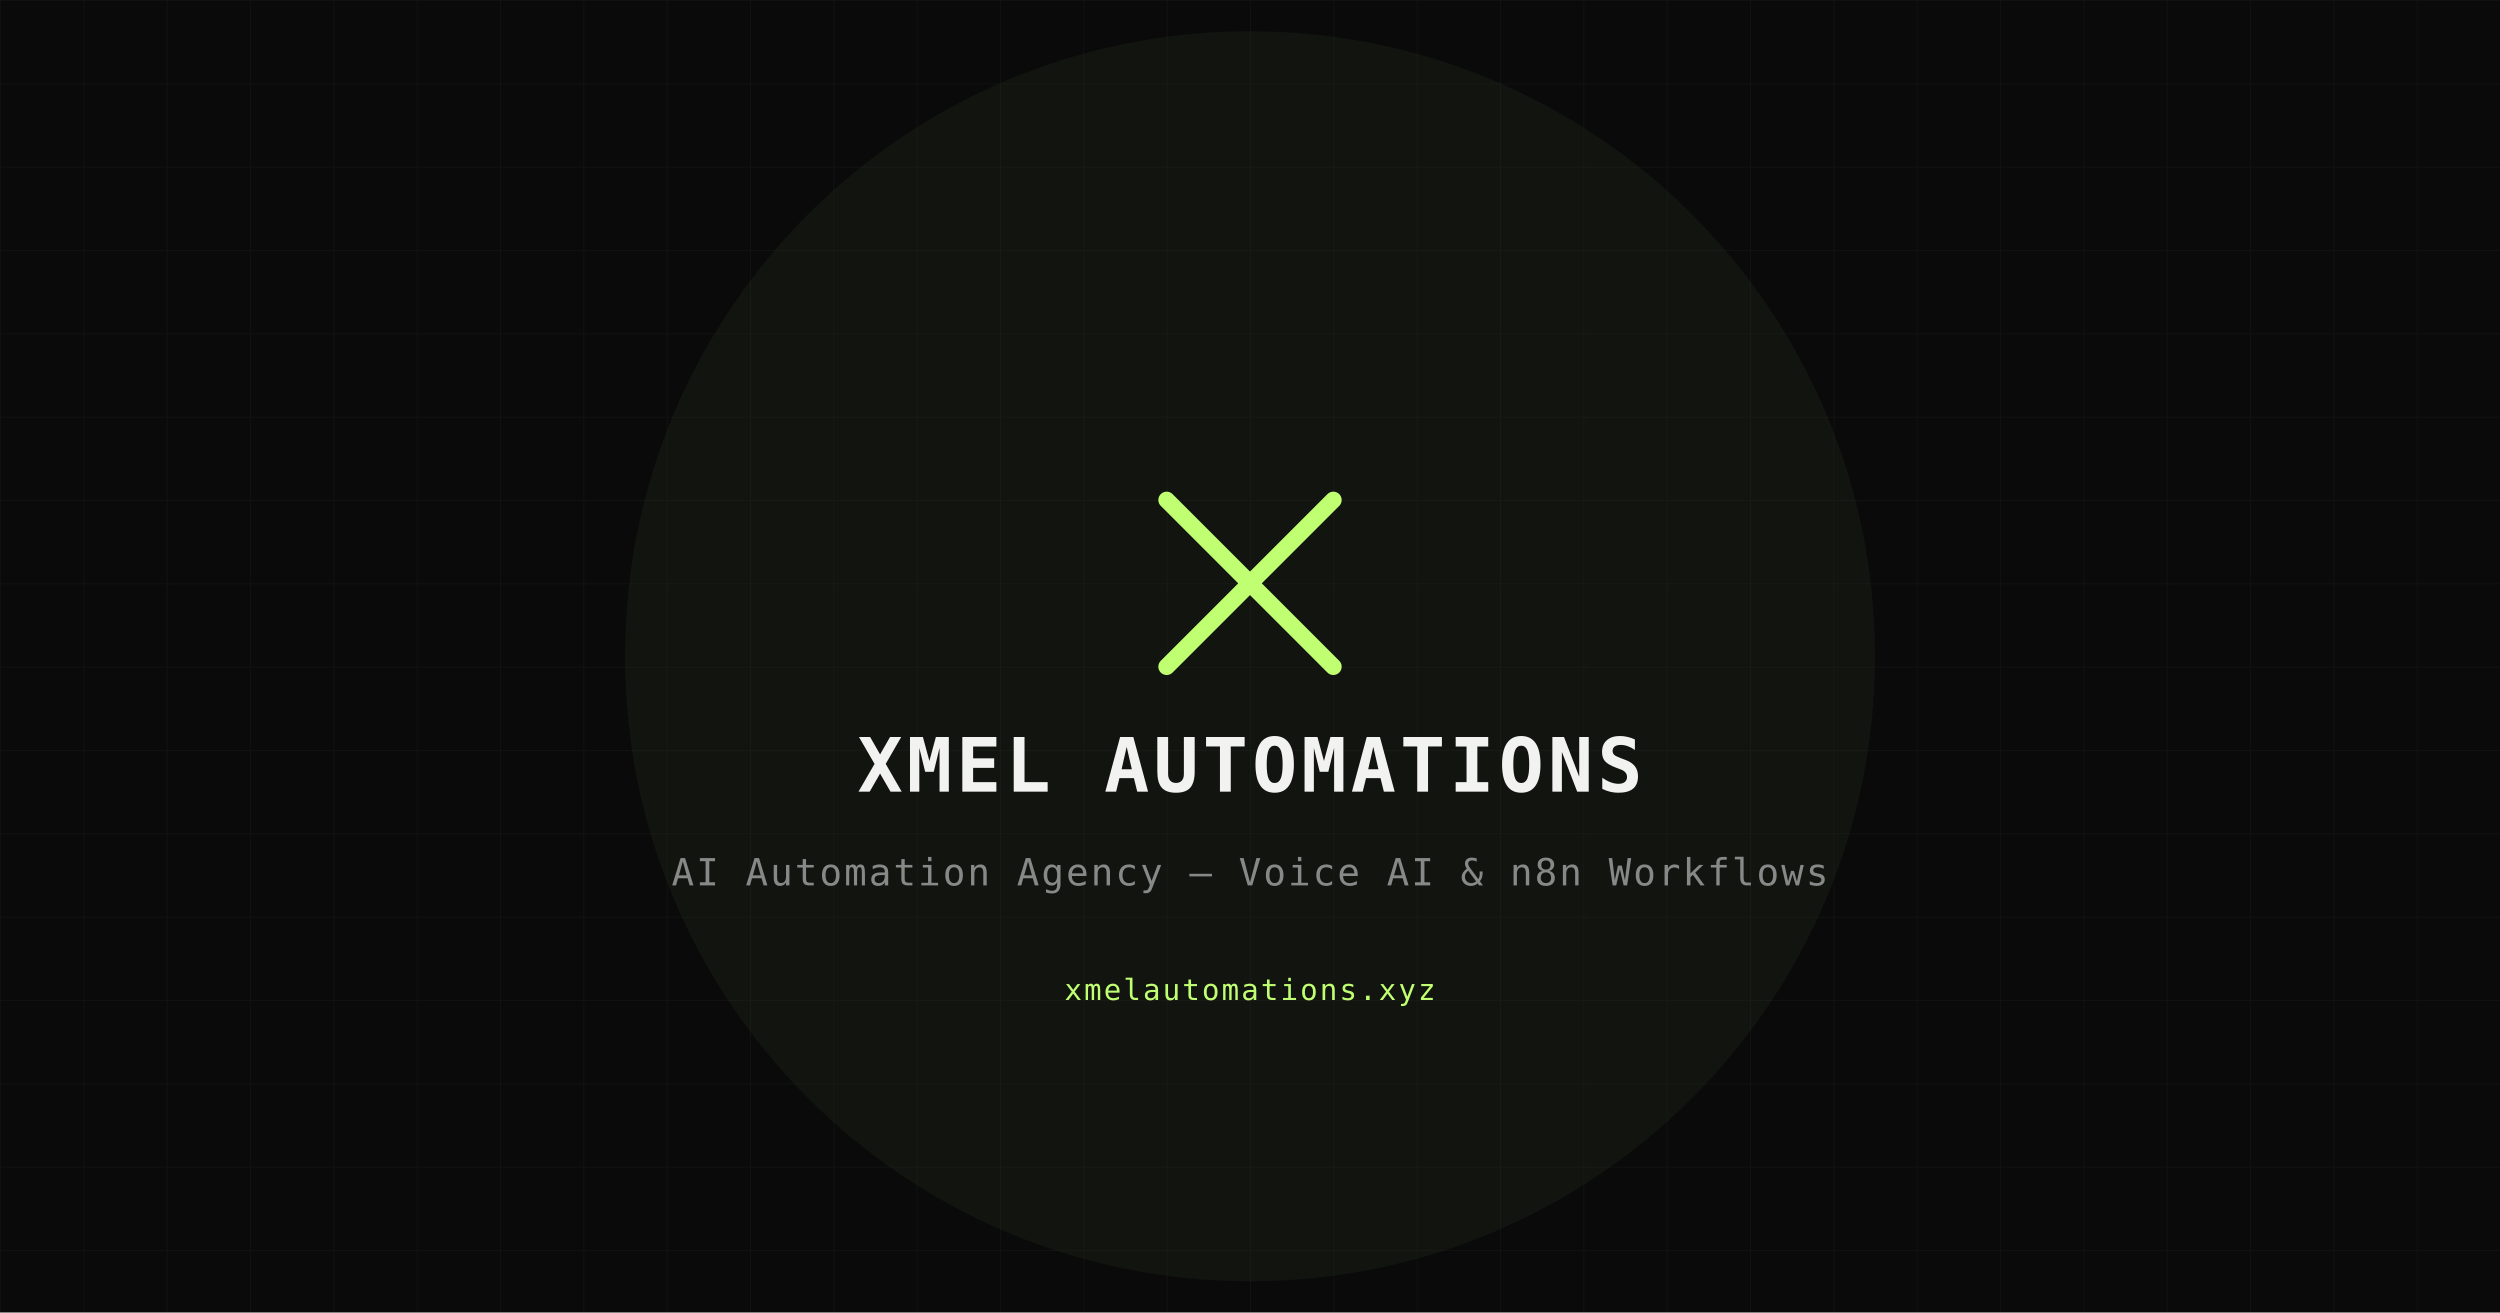
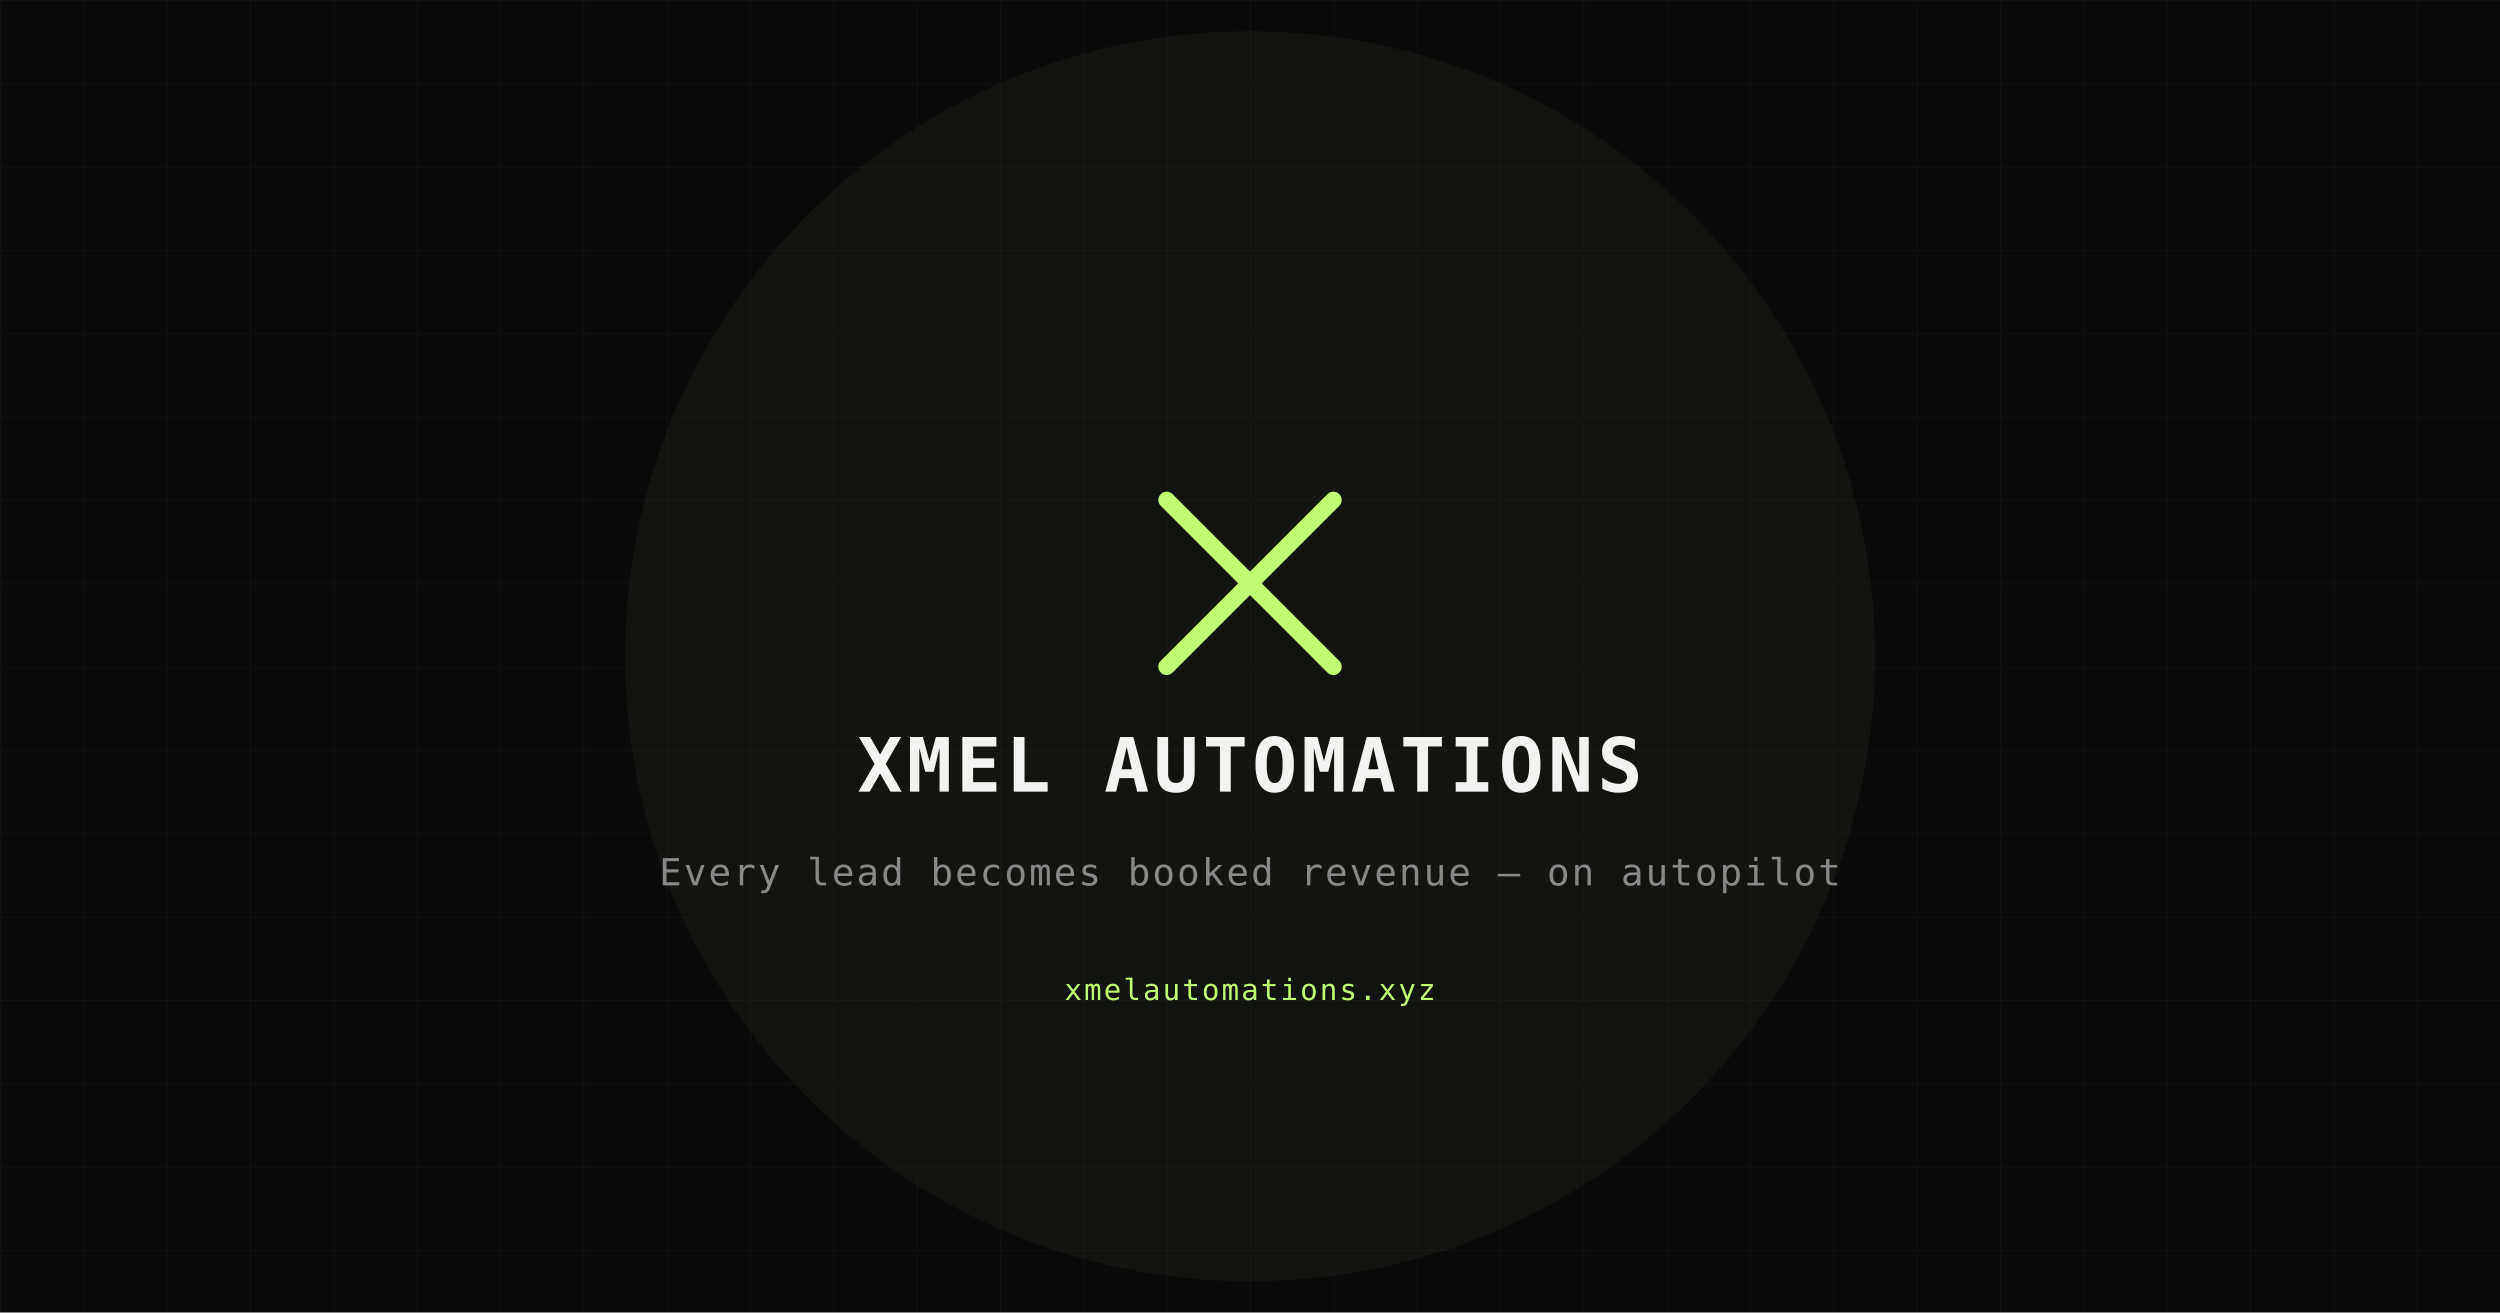
<svg xmlns="http://www.w3.org/2000/svg" viewBox="0 0 1200 630" width="1200" height="630">
  <rect width="1200" height="630" fill="#0A0A0B" />
  <defs>
    <pattern id="grid" width="40" height="40" patternUnits="userSpaceOnUse">
      <path d="M 40 0 L 0 0 0 40" fill="none" stroke="rgba(255,255,255,0.03)" stroke-width="1" />
    </pattern>
  </defs>
  <rect width="1200" height="630" fill="url(#grid)" />
  <circle cx="600" cy="315" r="300" fill="rgba(193,255,114,0.04)" />
  <g transform="translate(540, 220)">
    <path d="M20 20L60 60L20 100" stroke="#C1FF72" stroke-width="8" stroke-linecap="round" stroke-linejoin="round" fill="none" />
    <path d="M100 20L60 60L100 100" stroke="#C1FF72" stroke-width="8" stroke-linecap="round" stroke-linejoin="round" fill="none" />
  </g>
  <text x="600" y="380" text-anchor="middle" font-family="monospace" font-size="36" font-weight="bold" fill="#F2F2F0" letter-spacing="2">XMEL AUTOMATIONS</text>
-   <text x="600" y="425" text-anchor="middle" font-family="monospace" font-size="18" fill="#888888" letter-spacing="1">AI Automation Agency — Voice AI &amp; n8n Workflows</text>
+   <text x="600" y="425" text-anchor="middle" font-family="monospace" font-size="18" fill="#888888" letter-spacing="1">Every lead becomes booked revenue — on autopilot</text>
  <text x="600" y="480" text-anchor="middle" font-family="monospace" font-size="14" fill="#C1FF72" letter-spacing="1">xmelautomations.xyz</text>
</svg>
